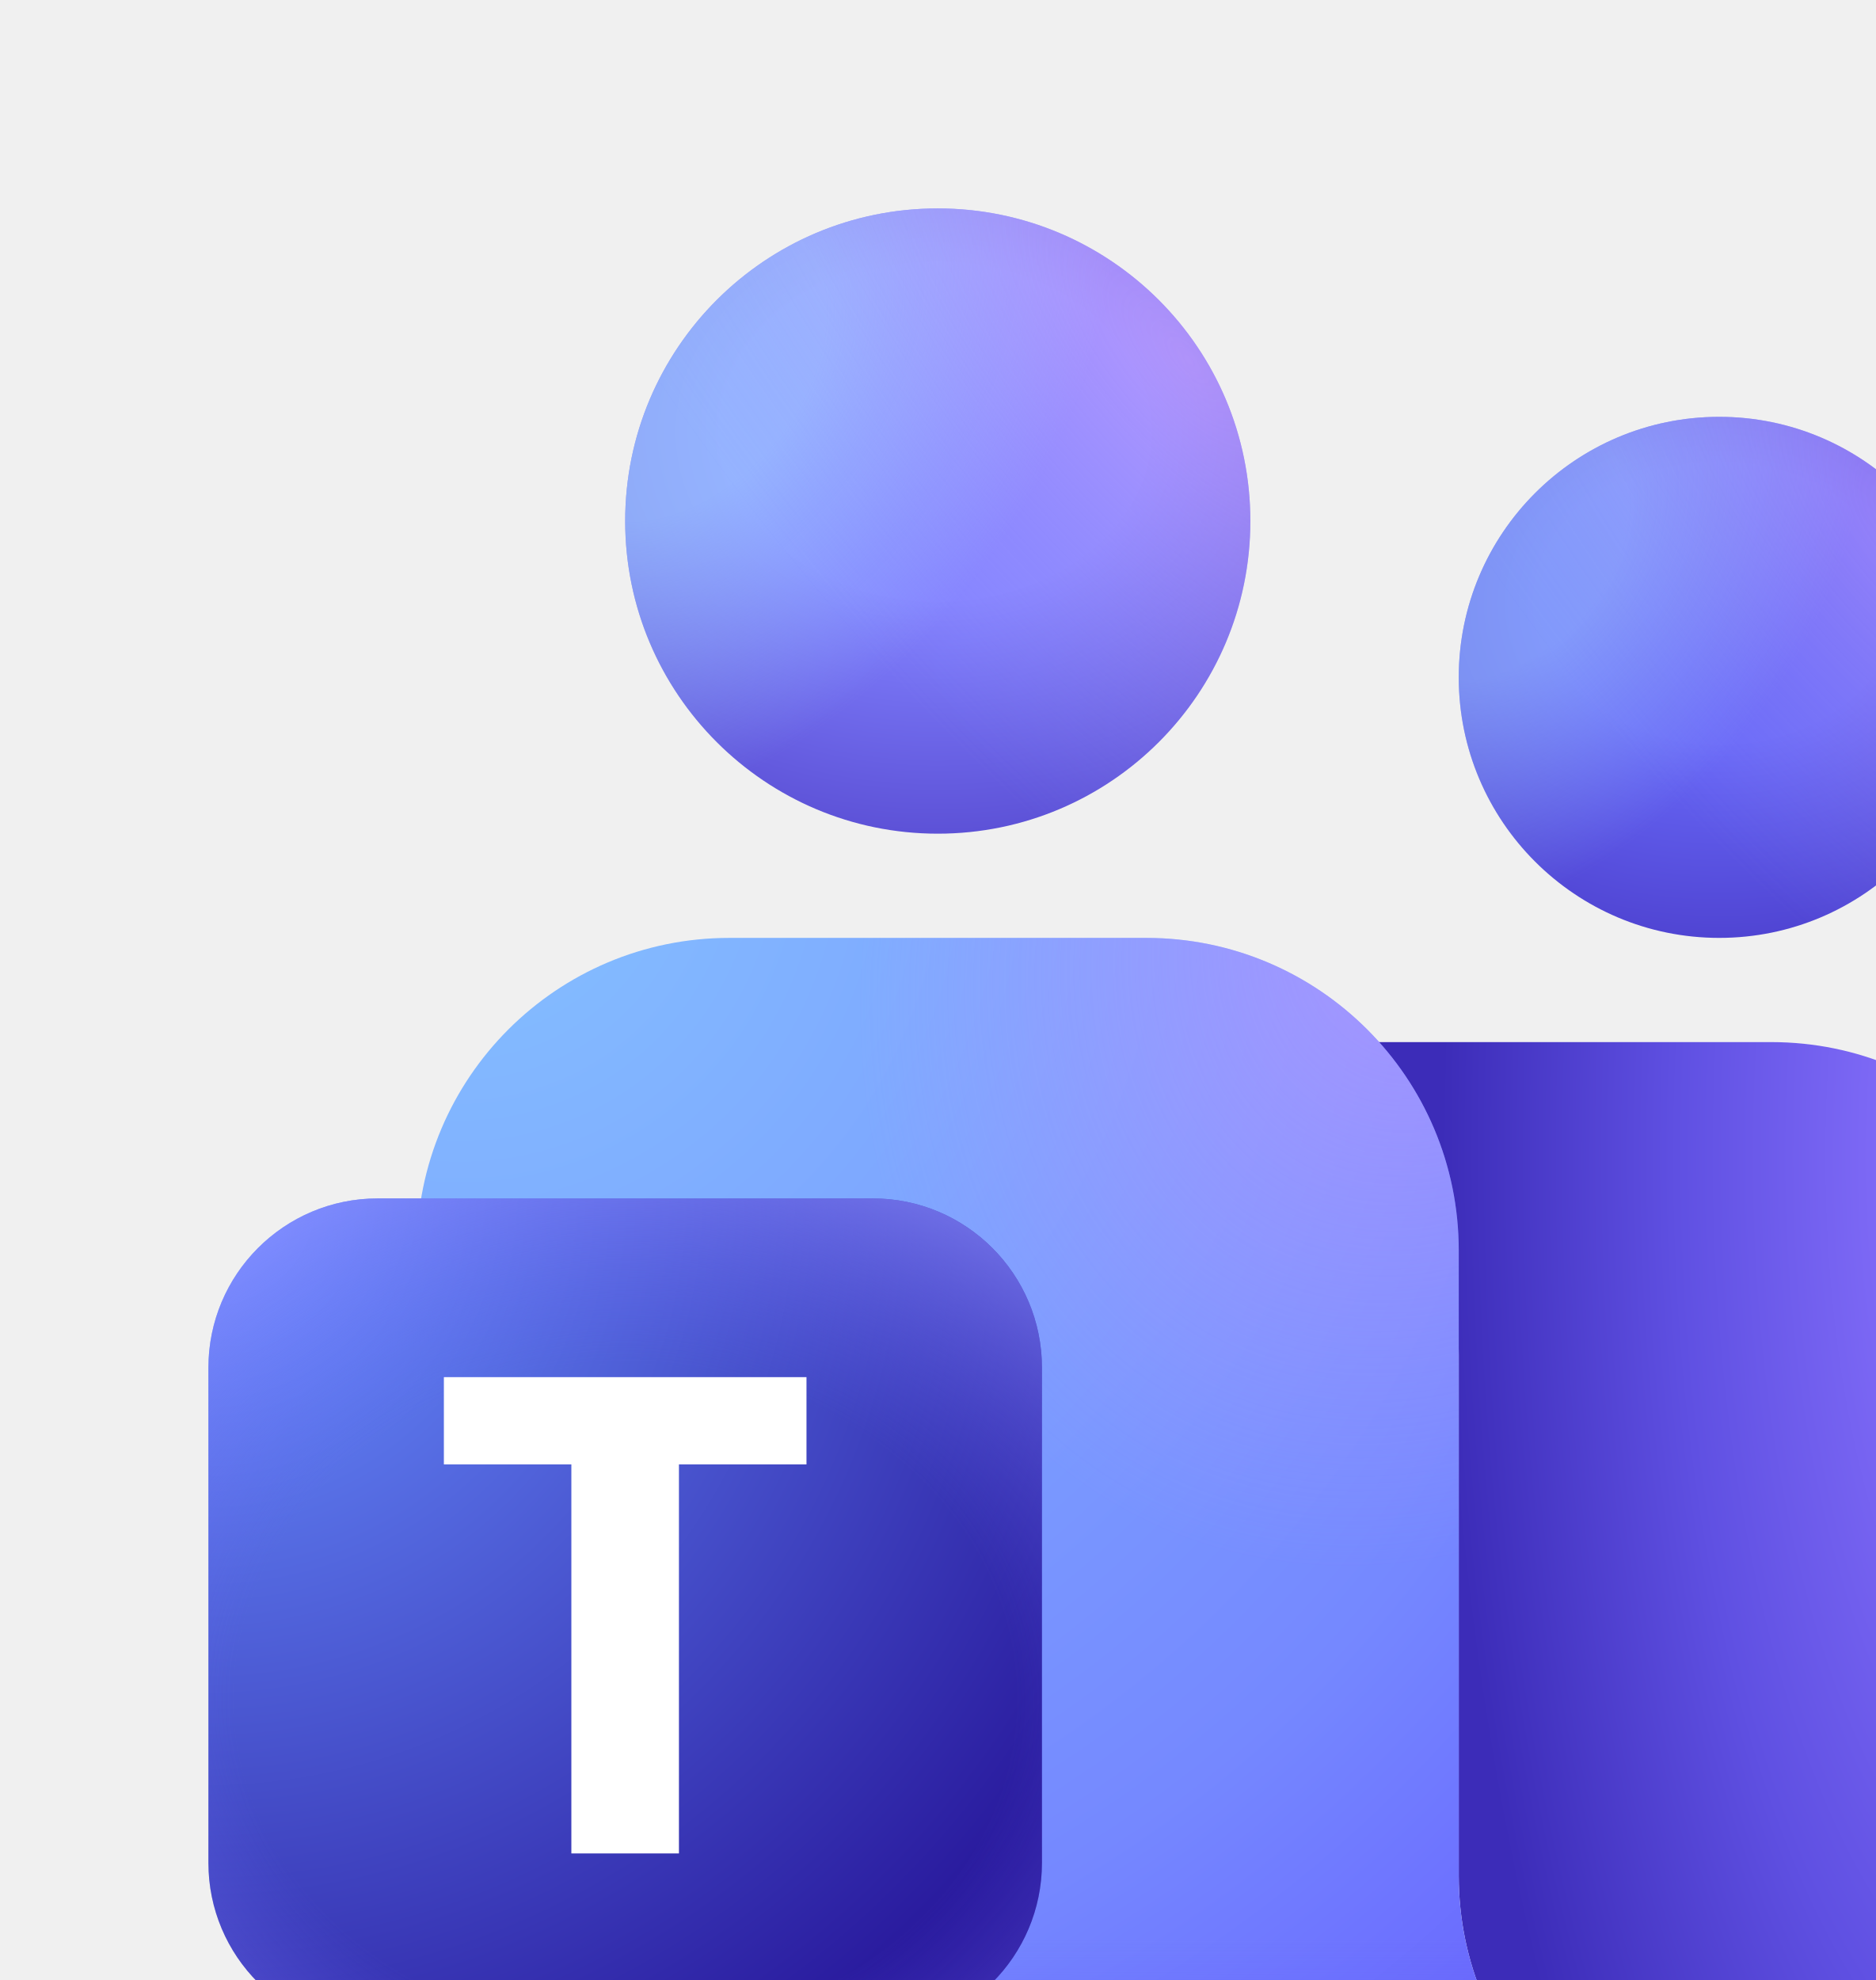
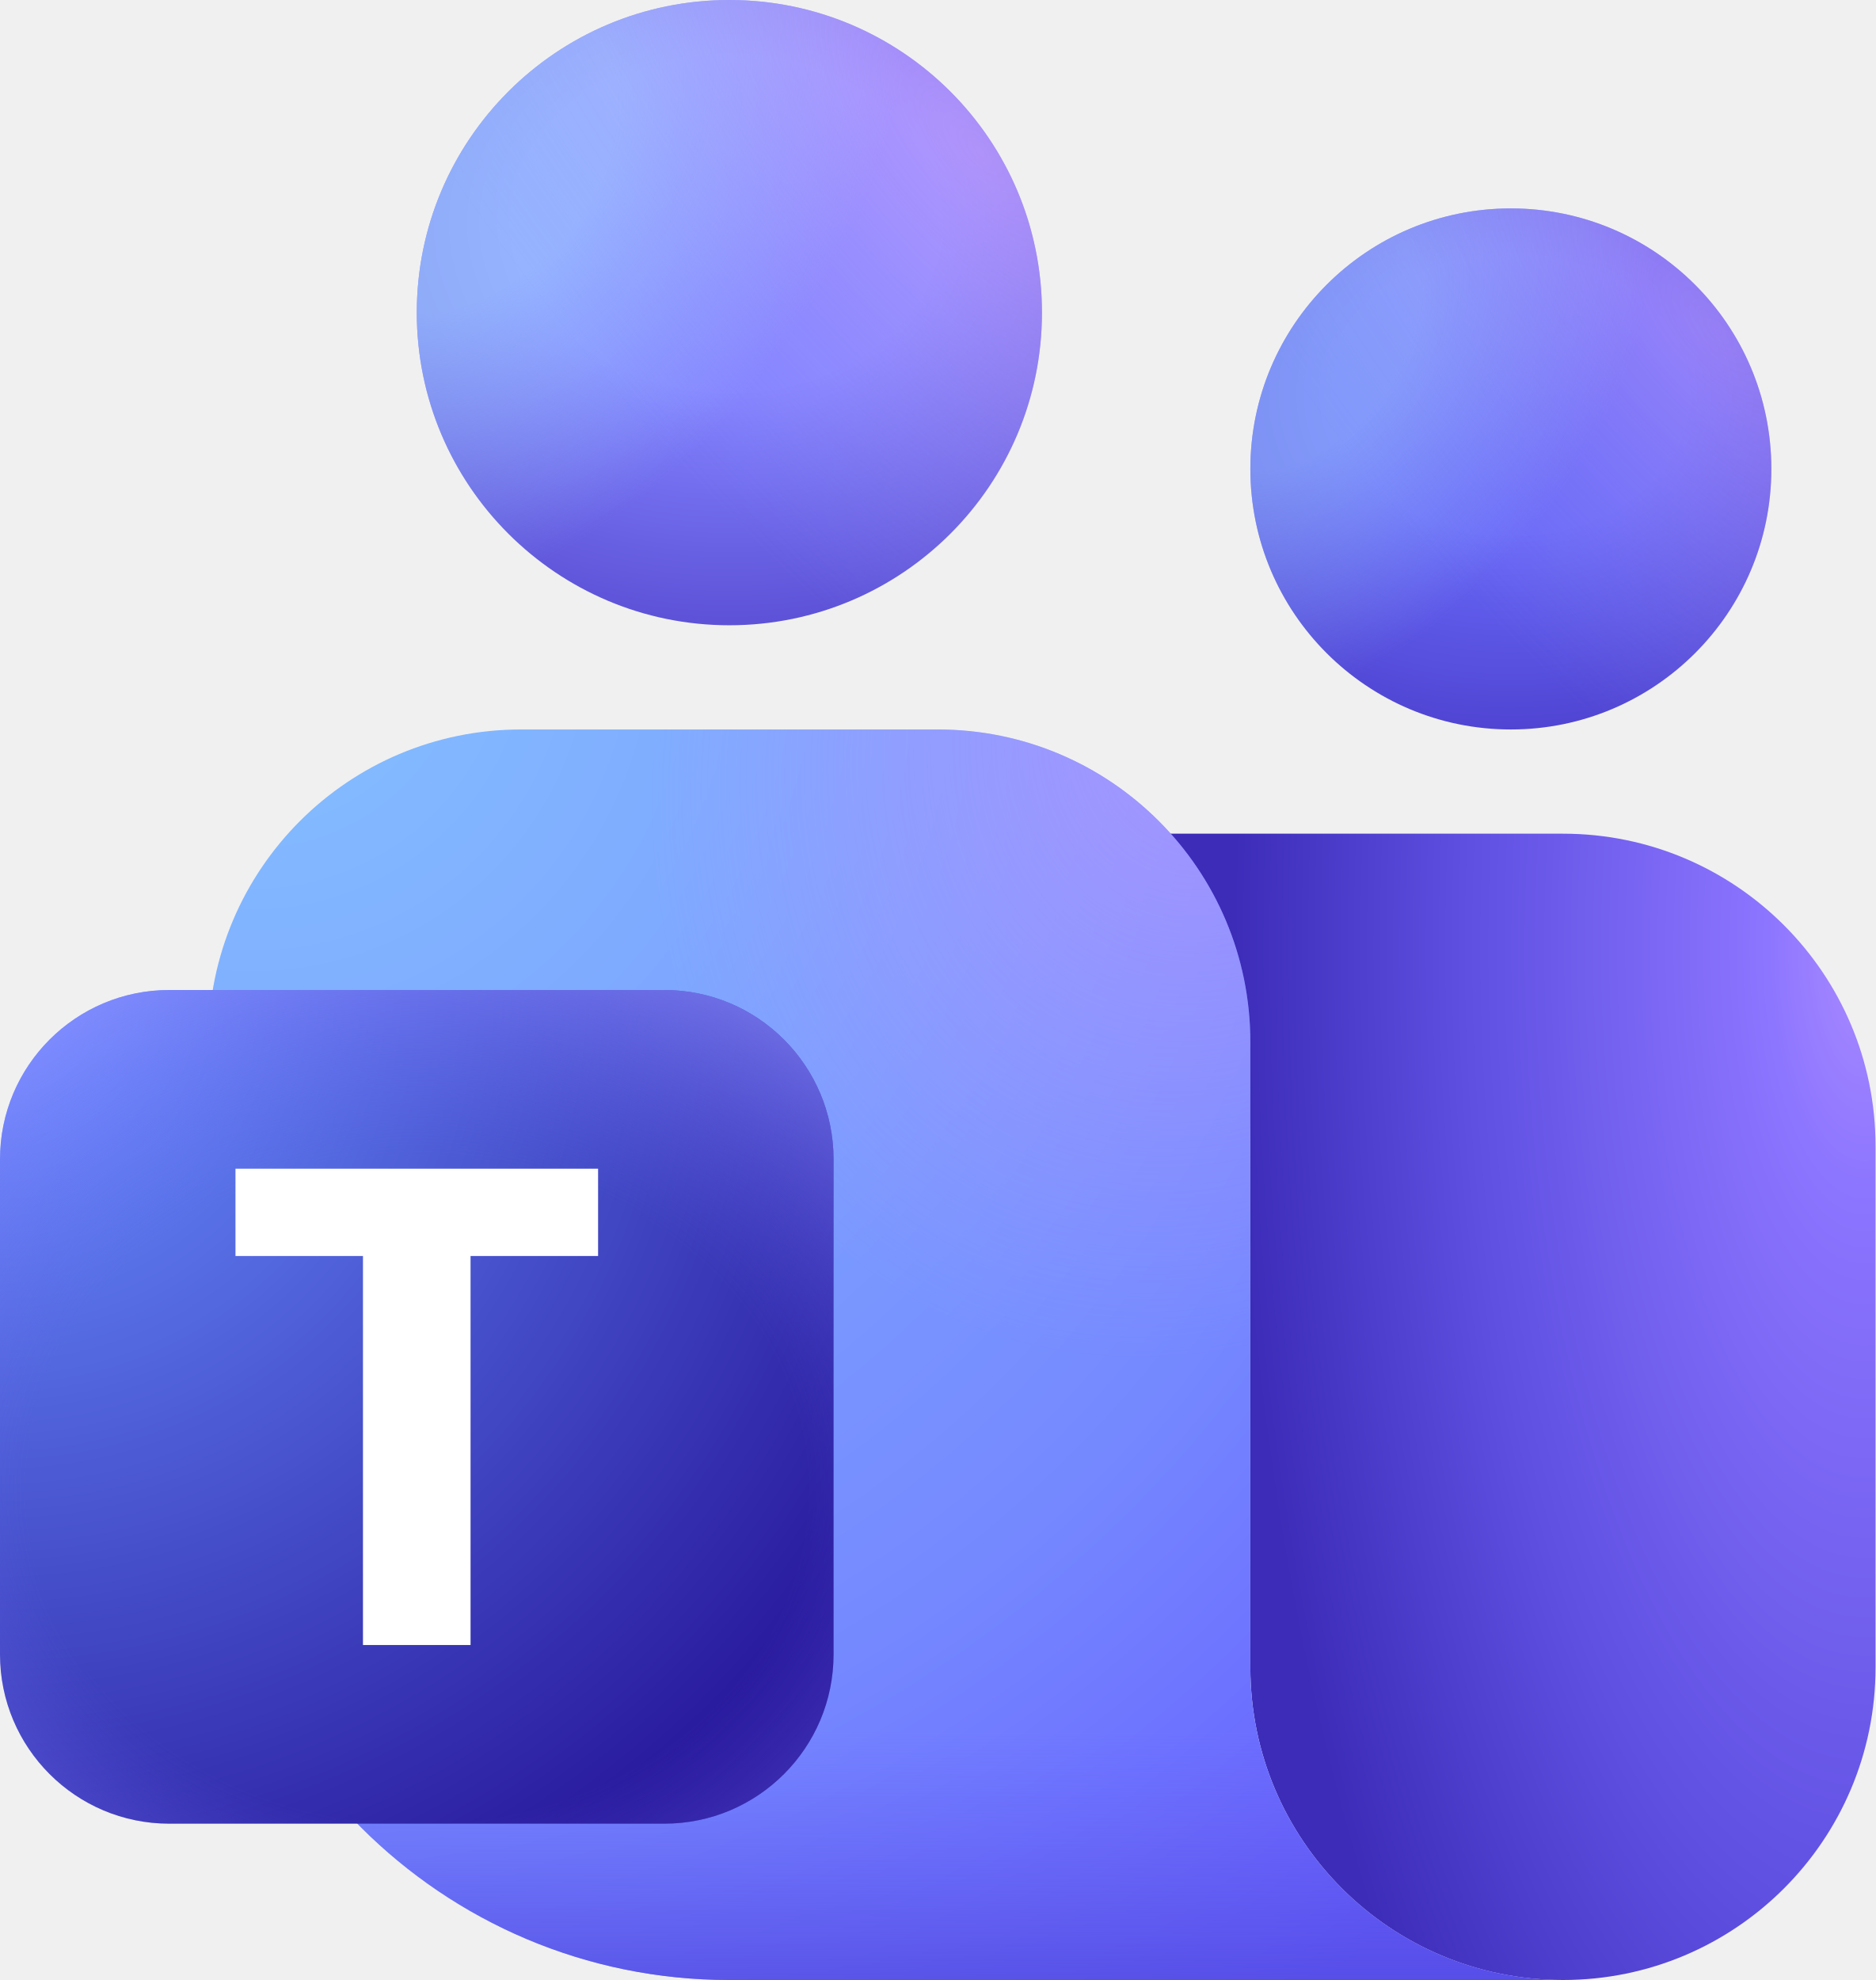
- <svg xmlns="http://www.w3.org/2000/svg" viewBox="0 0 36 38">
+ <svg xmlns="http://www.w3.org/2000/svg" viewBox="4 4 36 38">
  <g fill="none">
    <path fill="url(#SVGzYzYEbfa)" d="M22 20h12a6 6 0 0 1 6 6v10a6 6 0 0 1-12 0V26a6 6 0 0 0-6-6" />
    <path fill="url(#SVGK4DZBb4u)" d="M8 24a6 6 0 0 1 6-6h8a6 6 0 0 1 6 6v12a6 6 0 0 0 6 6H18c-5.523 0-10-4.477-10-10z" />
    <path fill="url(#SVG3tEJhDMx)" fill-opacity=".7" d="M8 24a6 6 0 0 1 6-6h8a6 6 0 0 1 6 6v12a6 6 0 0 0 6 6H18c-5.523 0-10-4.477-10-10z" />
    <path fill="url(#SVGf5Dwgcch)" fill-opacity=".7" d="M8 24a6 6 0 0 1 6-6h8a6 6 0 0 1 6 6v12a6 6 0 0 0 6 6H18c-5.523 0-10-4.477-10-10z" />
    <path fill="url(#SVGVDcuBelk)" d="M33 18a5 5 0 1 0 0-10a5 5 0 0 0 0 10" />
    <path fill="url(#SVGkVVTXciy)" fill-opacity=".46" d="M33 18a5 5 0 1 0 0-10a5 5 0 0 0 0 10" />
    <path fill="url(#SVGTCrL3SuX)" fill-opacity=".4" d="M33 18a5 5 0 1 0 0-10a5 5 0 0 0 0 10" />
    <path fill="url(#SVGNePs0dBY)" d="M18 16a6 6 0 1 0 0-12a6 6 0 0 0 0 12" />
    <path fill="url(#SVGqlqwddcp)" fill-opacity=".6" d="M18 16a6 6 0 1 0 0-12a6 6 0 0 0 0 12" />
    <path fill="url(#SVGixopucdG)" fill-opacity=".5" d="M18 16a6 6 0 1 0 0-12a6 6 0 0 0 0 12" />
    <rect width="16" height="16" x="4" y="23" fill="url(#SVG8gv1oeSU)" rx="3.25" />
    <rect width="16" height="16" x="4" y="23" fill="url(#SVGjMSGNczM)" fill-opacity=".7" rx="3.25" />
    <path fill="#fff" d="M15.48 28.105h-2.448v7.466h-2.065v-7.466H8.52V26.43h6.96z" />
    <defs>
      <radialGradient id="SVGzYzYEbfa" cx="0" cy="0" r="1" gradientTransform="matrix(13.4784 0 0 33.2694 39.797 22.174)" gradientUnits="userSpaceOnUse">
        <stop stop-color="#a98aff" />
        <stop offset=".14" stop-color="#8c75ff" />
        <stop offset=".565" stop-color="#5f50e2" />
        <stop offset=".9" stop-color="#3c2cb8" />
      </radialGradient>
      <radialGradient id="SVGK4DZBb4u" cx="0" cy="0" r="1" gradientTransform="rotate(68.154 -7.716 14.713)scale(32.752 33.1231)" gradientUnits="userSpaceOnUse">
        <stop stop-color="#85c2ff" />
        <stop offset=".69" stop-color="#7588ff" />
        <stop offset="1" stop-color="#6459fe" />
      </radialGradient>
      <radialGradient id="SVGf5Dwgcch" cx="0" cy="0" r="1" gradientTransform="rotate(113.326 8.093 17.645)scale(19.2186 15.4273)" gradientUnits="userSpaceOnUse">
        <stop stop-color="#bd96ff" />
        <stop offset=".687" stop-color="#bd96ff" stop-opacity="0" />
      </radialGradient>
      <radialGradient id="SVGVDcuBelk" cx="0" cy="0" r="1" gradientTransform="matrix(0 -10 12.6216 0 33 11.571)" gradientUnits="userSpaceOnUse">
        <stop offset=".268" stop-color="#6868f7" />
        <stop offset="1" stop-color="#3923b1" />
      </radialGradient>
      <radialGradient id="SVGkVVTXciy" cx="0" cy="0" r="1" gradientTransform="rotate(40.052 -.03 44.872)scale(7.14629 10.3363)" gradientUnits="userSpaceOnUse">
        <stop offset=".271" stop-color="#a1d3ff" />
        <stop offset=".813" stop-color="#a1d3ff" stop-opacity="0" />
      </radialGradient>
      <radialGradient id="SVGTCrL3SuX" cx="0" cy="0" r="1" gradientTransform="rotate(-41.658 32.118 -43.42)scale(8.51275 20.8824)" gradientUnits="userSpaceOnUse">
        <stop stop-color="#e3acfd" />
        <stop offset=".816" stop-color="#9fa2ff" stop-opacity="0" />
      </radialGradient>
      <radialGradient id="SVGNePs0dBY" cx="0" cy="0" r="1" gradientTransform="matrix(0 -12 15.146 0 18 8.286)" gradientUnits="userSpaceOnUse">
        <stop offset=".268" stop-color="#8282ff" />
        <stop offset="1" stop-color="#3923b1" />
      </radialGradient>
      <radialGradient id="SVGqlqwddcp" cx="0" cy="0" r="1" gradientTransform="rotate(40.052 -3.155 21.416)scale(8.57554 12.4035)" gradientUnits="userSpaceOnUse">
        <stop offset=".271" stop-color="#a1d3ff" />
        <stop offset=".813" stop-color="#a1d3ff" stop-opacity="0" />
      </radialGradient>
      <radialGradient id="SVGixopucdG" cx="0" cy="0" r="1" gradientTransform="rotate(-41.658 20.382 -26.516)scale(10.2153 25.0589)" gradientUnits="userSpaceOnUse">
        <stop stop-color="#e3acfd" />
        <stop offset=".816" stop-color="#9fa2ff" stop-opacity="0" />
      </radialGradient>
      <radialGradient id="SVG8gv1oeSU" cx="0" cy="0" r="1" gradientTransform="rotate(45 -25.763 16.328)scale(22.6274)" gradientUnits="userSpaceOnUse">
        <stop offset=".047" stop-color="#688eff" />
        <stop offset=".947" stop-color="#230f94" />
      </radialGradient>
      <radialGradient id="SVGjMSGNczM" cx="0" cy="0" r="1" gradientTransform="matrix(0 11.2 -13.0702 0 12 32.6)" gradientUnits="userSpaceOnUse">
        <stop offset=".571" stop-color="#6965f6" stop-opacity="0" />
        <stop offset="1" stop-color="#8f8fff" />
      </radialGradient>
      <linearGradient id="SVG3tEJhDMx" x1="20.594" x2="20.594" y1="18" y2="42" gradientUnits="userSpaceOnUse">
        <stop offset=".801" stop-color="#6864f6" stop-opacity="0" />
        <stop offset="1" stop-color="#5149de" />
      </linearGradient>
    </defs>
  </g>
</svg>
